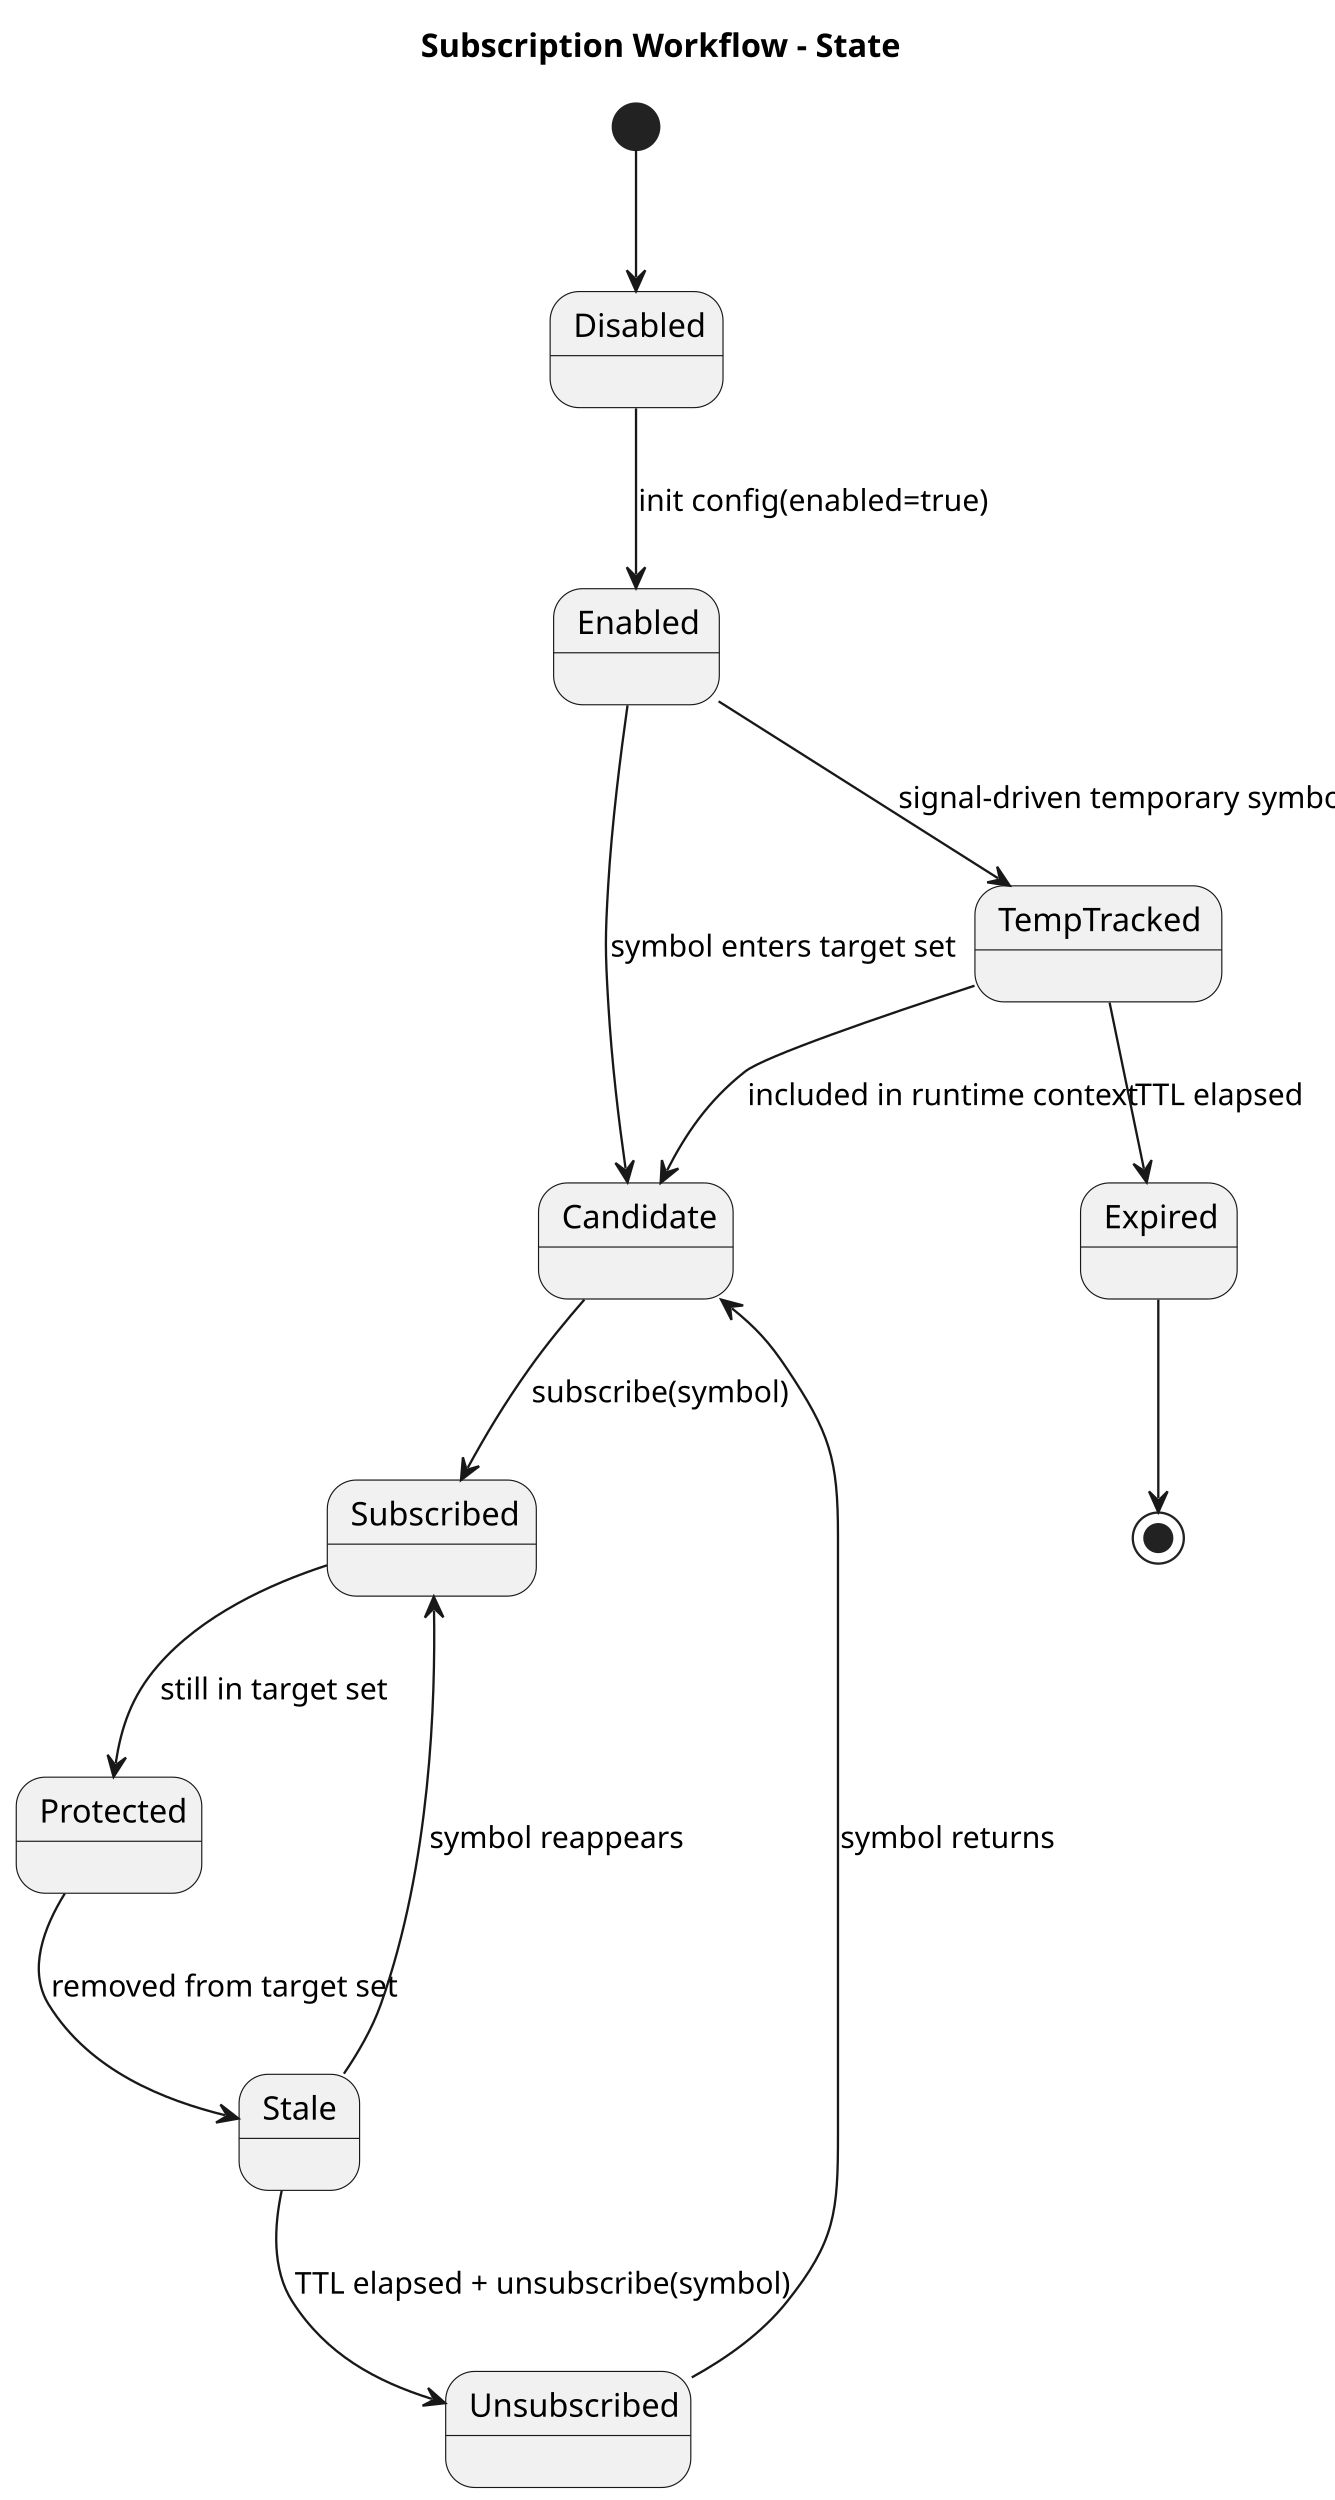
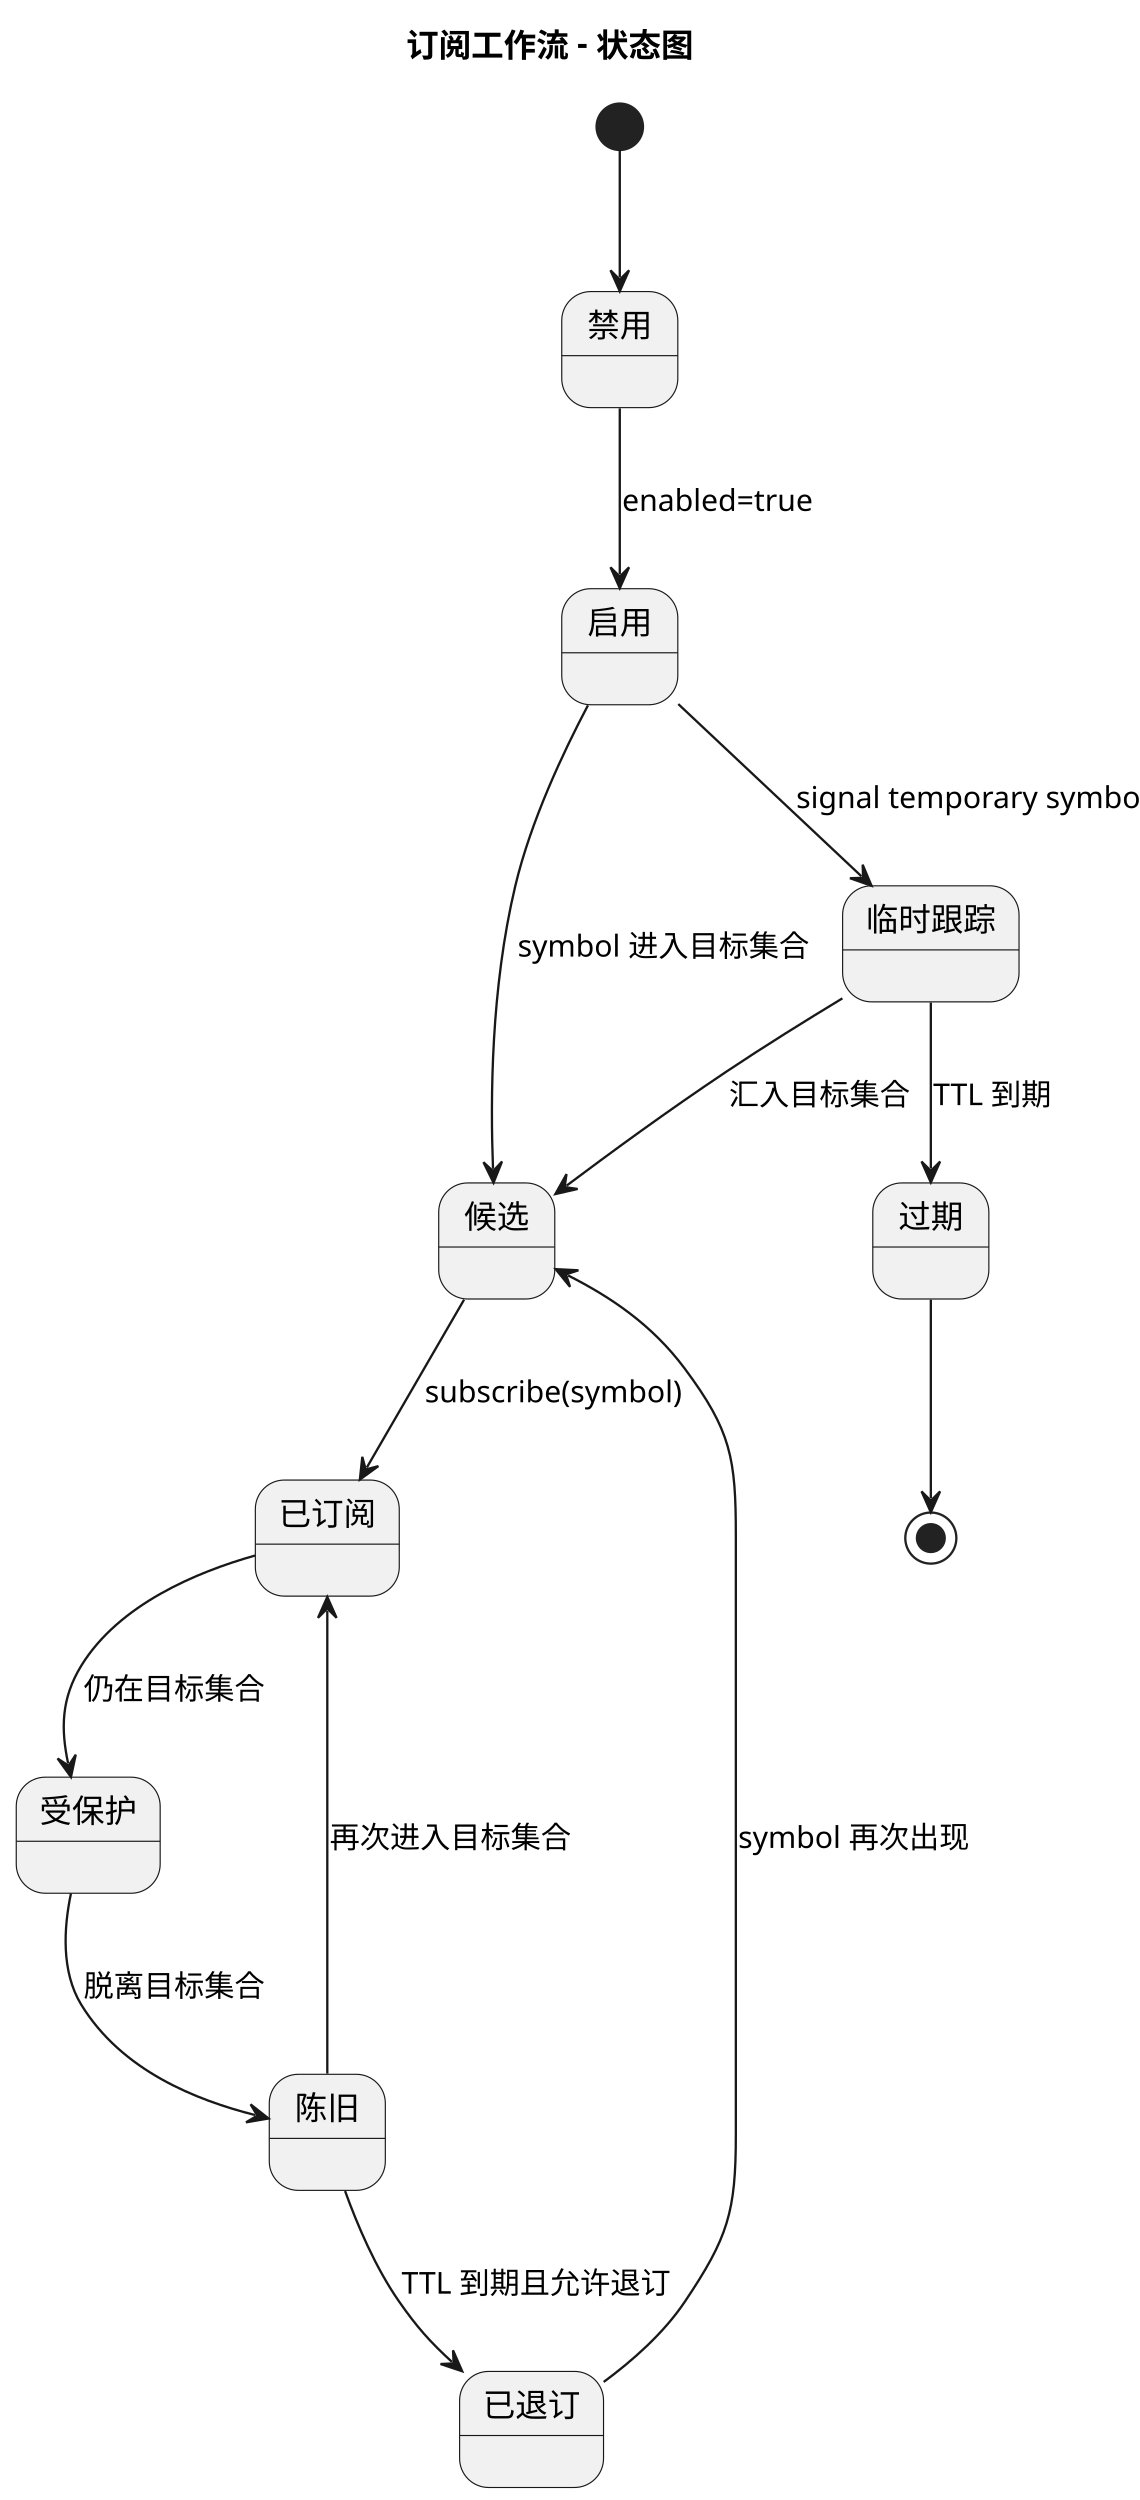
- <svg xmlns="http://www.w3.org/2000/svg" contentStyleType="text/css" data-diagram-type="STATE" height="1077px" preserveAspectRatio="none" style="width:575px;height:1077px;background:#FFFFFF;" version="1.1" viewBox="0 0 575 1077" width="575px" zoomAndPan="magnify">
+ <svg xmlns="http://www.w3.org/2000/svg" contentStyleType="text/css" data-diagram-type="STATE" height="1077px" preserveAspectRatio="none" style="width:491px;height:1077px;background:#FFFFFF;" version="1.1" viewBox="0 0 491 1077" width="491px" zoomAndPan="magnify">
  <defs />
  <g>
    <g class="title" data-source-line="1">
-       <text fill="#000000" font-family="sans-serif" font-size="14" font-weight="bold" lengthAdjust="spacing" textLength="199.117" x="181.253" y="24.533">Subscription Workflow - State</text>
+       <text fill="#000000" font-family="sans-serif" font-size="14" font-weight="bold" lengthAdjust="spacing" textLength="127.941" x="174.972" y="24.533">订阅工作流 - 状态图</text>
    </g>
-     <g class="start_entity" data-qualified-name=".start." data-source-line="4" id="ent0002">
-       <ellipse cx="274" cy="54.609" fill="#222222" rx="10" ry="10" style="stroke:#222222;stroke-width:1;" />
+     <g class="start_entity" data-qualified-name=".start." data-source-line="2" id="ent0002">
+       <ellipse cx="267" cy="54.609" fill="#222222" rx="10" ry="10" style="stroke:#222222;stroke-width:1;" />
    </g>
-     <g class="entity" data-qualified-name="Disabled" id="ent0003">
-       <rect fill="#F1F1F1" height="50" rx="12.5" ry="12.5" style="stroke:#181818;stroke-width:0.5;" width="74.476" x="237" y="125.609" />
-       <line style="stroke:#181818;stroke-width:0.5;" x1="237" x2="311.476" y1="153.219" y2="153.219" />
-       <text fill="#000000" font-family="sans-serif" font-size="14" lengthAdjust="spacing" textLength="54.476" x="247" y="145.143">Disabled</text>
+     <g class="entity" data-qualified-name=".." id="ent0003">
+       <rect fill="#F1F1F1" height="50" rx="12.5" ry="12.5" style="stroke:#181818;stroke-width:0.5;" width="50" x="242" y="125.609" />
+       <line style="stroke:#181818;stroke-width:0.5;" x1="242" x2="292" y1="153.219" y2="153.219" />
+       <text fill="#000000" font-family="sans-serif" font-size="14" lengthAdjust="spacing" textLength="28" x="253" y="145.143">禁用</text>
    </g>
-     <g class="entity" data-qualified-name="Enabled" id="ent0005">
-       <rect fill="#F1F1F1" height="50" rx="12.5" ry="12.5" style="stroke:#181818;stroke-width:0.5;" width="71.379" x="238.5" y="253.609" />
-       <line style="stroke:#181818;stroke-width:0.5;" x1="238.5" x2="309.879" y1="281.219" y2="281.219" />
-       <text fill="#000000" font-family="sans-serif" font-size="14" lengthAdjust="spacing" textLength="51.379" x="248.5" y="273.143">Enabled</text>
+     <g class="entity" data-qualified-name=".." id="ent0005">
+       <rect fill="#F1F1F1" height="50" rx="12.5" ry="12.5" style="stroke:#181818;stroke-width:0.5;" width="50" x="242" y="253.609" />
+       <line style="stroke:#181818;stroke-width:0.5;" x1="242" x2="292" y1="281.219" y2="281.219" />
+       <text fill="#000000" font-family="sans-serif" font-size="14" lengthAdjust="spacing" textLength="28" x="253" y="273.143">启用</text>
    </g>
-     <g class="entity" data-qualified-name="Candidate" id="ent0007">
-       <rect fill="#F1F1F1" height="50" rx="12.5" ry="12.5" style="stroke:#181818;stroke-width:0.5;" width="83.827" x="232" y="509.609" />
-       <line style="stroke:#181818;stroke-width:0.5;" x1="232" x2="315.827" y1="537.219" y2="537.219" />
-       <text fill="#000000" font-family="sans-serif" font-size="14" lengthAdjust="spacing" textLength="63.827" x="242" y="529.143">Candidate</text>
+     <g class="entity" data-qualified-name=".." id="ent0007">
+       <rect fill="#F1F1F1" height="50" rx="12.5" ry="12.5" style="stroke:#181818;stroke-width:0.5;" width="50" x="189" y="509.609" />
+       <line style="stroke:#181818;stroke-width:0.5;" x1="189" x2="239" y1="537.219" y2="537.219" />
+       <text fill="#000000" font-family="sans-serif" font-size="14" lengthAdjust="spacing" textLength="28" x="200" y="529.143">候选</text>
    </g>
-     <g class="entity" data-qualified-name="Subscribed" id="ent0009">
-       <rect fill="#F1F1F1" height="50" rx="12.5" ry="12.5" style="stroke:#181818;stroke-width:0.5;" width="90.041" x="141" y="637.609" />
-       <line style="stroke:#181818;stroke-width:0.5;" x1="141" x2="231.041" y1="665.219" y2="665.219" />
-       <text fill="#000000" font-family="sans-serif" font-size="14" lengthAdjust="spacing" textLength="70.041" x="151" y="657.143">Subscribed</text>
+     <g class="entity" data-qualified-name="..." id="ent0009">
+       <rect fill="#F1F1F1" height="50" rx="12.5" ry="12.5" style="stroke:#181818;stroke-width:0.5;" width="62" x="110" y="637.609" />
+       <line style="stroke:#181818;stroke-width:0.5;" x1="110" x2="172" y1="665.219" y2="665.219" />
+       <text fill="#000000" font-family="sans-serif" font-size="14" lengthAdjust="spacing" textLength="42" x="120" y="657.143">已订阅</text>
    </g>
-     <g class="entity" data-qualified-name="Protected" id="ent0011">
-       <rect fill="#F1F1F1" height="50" rx="12.5" ry="12.5" style="stroke:#181818;stroke-width:0.5;" width="79.924" x="7" y="765.609" />
-       <line style="stroke:#181818;stroke-width:0.5;" x1="7" x2="86.924" y1="793.219" y2="793.219" />
-       <text fill="#000000" font-family="sans-serif" font-size="14" lengthAdjust="spacing" textLength="59.924" x="17" y="785.143">Protected</text>
+     <g class="entity" data-qualified-name="..." id="ent0011">
+       <rect fill="#F1F1F1" height="50" rx="12.5" ry="12.5" style="stroke:#181818;stroke-width:0.5;" width="62" x="7" y="765.609" />
+       <line style="stroke:#181818;stroke-width:0.5;" x1="7" x2="69" y1="793.219" y2="793.219" />
+       <text fill="#000000" font-family="sans-serif" font-size="14" lengthAdjust="spacing" textLength="42" x="17" y="785.143">受保护</text>
    </g>
-     <g class="entity" data-qualified-name="Stale" id="ent0013">
-       <rect fill="#F1F1F1" height="50" rx="12.5" ry="12.5" style="stroke:#181818;stroke-width:0.5;" width="51.91" x="103" y="893.609" />
-       <line style="stroke:#181818;stroke-width:0.5;" x1="103" x2="154.91" y1="921.219" y2="921.219" />
-       <text fill="#000000" font-family="sans-serif" font-size="14" lengthAdjust="spacing" textLength="31.91" x="113" y="913.143">Stale</text>
+     <g class="entity" data-qualified-name=".." id="ent0013">
+       <rect fill="#F1F1F1" height="50" rx="12.5" ry="12.5" style="stroke:#181818;stroke-width:0.5;" width="50" x="116" y="893.609" />
+       <line style="stroke:#181818;stroke-width:0.5;" x1="116" x2="166" y1="921.219" y2="921.219" />
+       <text fill="#000000" font-family="sans-serif" font-size="14" lengthAdjust="spacing" textLength="28" x="127" y="913.143">陈旧</text>
    </g>
-     <g class="entity" data-qualified-name="Unsubscribed" id="ent0016">
-       <rect fill="#F1F1F1" height="50" rx="12.5" ry="12.5" style="stroke:#181818;stroke-width:0.5;" width="105.6" x="192" y="1021.609" />
-       <line style="stroke:#181818;stroke-width:0.5;" x1="192" x2="297.6" y1="1049.219" y2="1049.219" />
-       <text fill="#000000" font-family="sans-serif" font-size="14" lengthAdjust="spacing" textLength="85.6" x="202" y="1041.143">Unsubscribed</text>
+     <g class="entity" data-qualified-name="..." id="ent0016">
+       <rect fill="#F1F1F1" height="50" rx="12.5" ry="12.5" style="stroke:#181818;stroke-width:0.5;" width="62" x="198" y="1021.609" />
+       <line style="stroke:#181818;stroke-width:0.5;" x1="198" x2="260" y1="1049.219" y2="1049.219" />
+       <text fill="#000000" font-family="sans-serif" font-size="14" lengthAdjust="spacing" textLength="42" x="208" y="1041.143">已退订</text>
    </g>
-     <g class="entity" data-qualified-name="TempTracked" id="ent0019">
-       <rect fill="#F1F1F1" height="50" rx="12.5" ry="12.5" style="stroke:#181818;stroke-width:0.5;" width="106.358" x="420" y="381.609" />
-       <line style="stroke:#181818;stroke-width:0.5;" x1="420" x2="526.358" y1="409.219" y2="409.219" />
-       <text fill="#000000" font-family="sans-serif" font-size="14" lengthAdjust="spacing" textLength="86.358" x="430" y="401.143">TempTracked</text>
+     <g class="entity" data-qualified-name="...." id="ent0019">
+       <rect fill="#F1F1F1" height="50" rx="12.5" ry="12.5" style="stroke:#181818;stroke-width:0.5;" width="76" x="363" y="381.609" />
+       <line style="stroke:#181818;stroke-width:0.5;" x1="363" x2="439" y1="409.219" y2="409.219" />
+       <text fill="#000000" font-family="sans-serif" font-size="14" lengthAdjust="spacing" textLength="56" x="373" y="401.143">临时跟踪</text>
    </g>
-     <g class="entity" data-qualified-name="Expired" id="ent0022">
-       <rect fill="#F1F1F1" height="50" rx="12.5" ry="12.5" style="stroke:#181818;stroke-width:0.5;" width="67.469" x="465.5" y="509.609" />
-       <line style="stroke:#181818;stroke-width:0.5;" x1="465.5" x2="532.969" y1="537.219" y2="537.219" />
-       <text fill="#000000" font-family="sans-serif" font-size="14" lengthAdjust="spacing" textLength="47.469" x="475.5" y="529.143">Expired</text>
+     <g class="entity" data-qualified-name=".." id="ent0022">
+       <rect fill="#F1F1F1" height="50" rx="12.5" ry="12.5" style="stroke:#181818;stroke-width:0.5;" width="50" x="376" y="509.609" />
+       <line style="stroke:#181818;stroke-width:0.5;" x1="376" x2="426" y1="537.219" y2="537.219" />
+       <text fill="#000000" font-family="sans-serif" font-size="14" lengthAdjust="spacing" textLength="28" x="387" y="529.143">过期</text>
    </g>
-     <g class="end_entity" data-qualified-name=".end." data-source-line="16" id="ent0024">
-       <ellipse cx="499" cy="662.609" fill="none" rx="11" ry="11" style="stroke:#222222;stroke-width:1;" />
-       <ellipse cx="499" cy="662.609" fill="#222222" rx="6" ry="6" style="stroke:#222222;stroke-width:1;" />
+     <g class="end_entity" data-qualified-name=".end." data-source-line="14" id="ent0024">
+       <ellipse cx="401" cy="662.609" fill="none" rx="11" ry="11" style="stroke:#222222;stroke-width:1;" />
+       <ellipse cx="401" cy="662.609" fill="#222222" rx="6" ry="6" style="stroke:#222222;stroke-width:1;" />
    </g>
-     <g class="link" data-entity-1="ent0002" data-entity-2="ent0003" data-link-type="dependency" data-source-line="4" id="lnk4">
-       <path d="M274,64.619 C274,78.499 274,99.579 274,119.449" fill="none" id="*start*-to-Disabled" style="stroke:#181818;stroke-width:1;" />
-       <polygon fill="#181818" points="274,125.449,278,116.449,274,120.449,270,116.449,274,125.449" style="stroke:#181818;stroke-width:1;" />
+     <g class="link" data-entity-1="ent0002" data-entity-2="ent0003" data-link-type="dependency" data-source-line="2" id="lnk4">
+       <path d="M267,64.619 C267,78.499 267,99.579 267,119.449" fill="none" id="*start*-to-禁用" style="stroke:#181818;stroke-width:1;" />
+       <polygon fill="#181818" points="267,125.449,271,116.449,267,120.449,263,116.449,267,125.449" style="stroke:#181818;stroke-width:1;" />
    </g>
-     <g class="link" data-entity-1="ent0003" data-entity-2="ent0005" data-link-type="dependency" data-source-line="5" id="lnk6">
-       <path d="M274,175.899 C274,198.219 274,225.099 274,247.389" fill="none" id="Disabled-to-Enabled" style="stroke:#181818;stroke-width:1;" />
-       <polygon fill="#181818" points="274,253.389,278,244.389,274,248.389,270,244.389,274,253.389" style="stroke:#181818;stroke-width:1;" />
-       <text fill="#000000" font-family="sans-serif" font-size="13" lengthAdjust="spacing" textLength="139.839" x="275" y="220.105">init config(enabled=true)</text>
+     <g class="link" data-entity-1="ent0003" data-entity-2="ent0005" data-link-type="dependency" data-source-line="3" id="lnk6">
+       <path d="M267,175.899 C267,198.219 267,225.099 267,247.389" fill="none" id="禁用-to-启用" style="stroke:#181818;stroke-width:1;" />
+       <polygon fill="#181818" points="267,253.389,271,244.389,267,248.389,263,244.389,267,253.389" style="stroke:#181818;stroke-width:1;" />
+       <text fill="#000000" font-family="sans-serif" font-size="13" lengthAdjust="spacing" textLength="76.261" x="268" y="220.105">enabled=true</text>
    </g>
-     <g class="link" data-entity-1="ent0005" data-entity-2="ent0007" data-link-type="dependency" data-source-line="6" id="lnk8">
-       <path d="M270.34,303.859 C267.42,324.479 263.57,354.909 262,381.609 C260.7,403.789 260.7,409.429 262,431.609 C263.57,458.309 266.579,482.799 269.499,503.419" fill="none" id="Enabled-to-Candidate" style="stroke:#181818;stroke-width:1;" />
-       <polygon fill="#181818" points="270.34,509.359,273.039,499.887,269.639,504.409,265.118,501.009,270.34,509.359" style="stroke:#181818;stroke-width:1;" />
-       <text fill="#000000" font-family="sans-serif" font-size="13" lengthAdjust="spacing" textLength="138.728" x="263" y="412.104">symbol enters target set</text>
+     <g class="link" data-entity-1="ent0005" data-entity-2="ent0007" data-link-type="dependency" data-source-line="4" id="lnk8">
+       <path d="M253.28,303.879 C242.65,324.009 228.64,353.749 222,381.609 C211.46,425.819 211.244,473.244 212.384,503.534" fill="none" id="启用-to-候选" style="stroke:#181818;stroke-width:1;" />
+       <polygon fill="#181818" points="212.61,509.529,216.269,500.385,212.422,504.533,208.274,500.686,212.61,509.529" style="stroke:#181818;stroke-width:1;" />
+       <text fill="#000000" font-family="sans-serif" font-size="13" lengthAdjust="spacing" textLength="122.789" x="223" y="412.104">symbol 进入目标集合</text>
    </g>
-     <g class="link" data-entity-1="ent0007" data-entity-2="ent0009" data-link-type="dependency" data-source-line="7" id="lnk10">
-       <path d="M251.74,559.869 C243.87,568.919 235.2,579.459 228,589.609 C217.12,604.959 209.345,618.019 201.486,632.349" fill="none" id="Candidate-to-Subscribed" style="stroke:#181818;stroke-width:1;" />
-       <polygon fill="#181818" points="198.6,637.609,206.435,631.642,201.005,633.226,199.421,627.795,198.6,637.609" style="stroke:#181818;stroke-width:1;" />
-       <text fill="#000000" font-family="sans-serif" font-size="13" lengthAdjust="spacing" textLength="105.473" x="229" y="604.105">subscribe(symbol)</text>
+     <g class="link" data-entity-1="ent0007" data-entity-2="ent0009" data-link-type="dependency" data-source-line="5" id="lnk10">
+       <path d="M199.92,559.899 C187,582.219 170.947,609.907 158.037,632.197" fill="none" id="候选-to-已订阅" style="stroke:#181818;stroke-width:1;" />
+       <polygon fill="#181818" points="155.03,637.389,163.002,631.606,157.536,633.063,156.079,627.597,155.03,637.389" style="stroke:#181818;stroke-width:1;" />
+       <text fill="#000000" font-family="sans-serif" font-size="13" lengthAdjust="spacing" textLength="105.473" x="183" y="604.105">subscribe(symbol)</text>
    </g>
-     <g class="link" data-entity-1="ent0009" data-entity-2="ent0011" data-link-type="dependency" data-source-line="8" id="lnk12">
-       <path d="M140.85,674.339 C116.13,682.399 86.78,695.879 68,717.609 C56.51,730.909 52.203,744.269 49.853,759.539" fill="none" id="Subscribed-to-Protected" style="stroke:#181818;stroke-width:1;" />
-       <polygon fill="#181818" points="48.94,765.469,54.262,757.183,49.7,760.528,46.355,755.966,48.94,765.469" style="stroke:#181818;stroke-width:1;" />
-       <text fill="#000000" font-family="sans-serif" font-size="13" lengthAdjust="spacing" textLength="90.314" x="69" y="732.105">still in target set</text>
+     <g class="link" data-entity-1="ent0009" data-entity-2="ent0011" data-link-type="dependency" data-source-line="6" id="lnk12">
+       <path d="M109.86,670.129 C84.8,677.199 51.19,691.199 35,717.609 C26.31,731.799 26.217,744.807 29.337,759.667" fill="none" id="已订阅-to-受保护" style="stroke:#181818;stroke-width:1;" />
+       <polygon fill="#181818" points="30.57,765.539,32.635,755.909,29.543,760.646,24.806,757.553,30.57,765.539" style="stroke:#181818;stroke-width:1;" />
+       <text fill="#000000" font-family="sans-serif" font-size="13" lengthAdjust="spacing" textLength="78" x="36" y="732.105">仍在目标集合</text>
    </g>
-     <g class="link" data-entity-1="ent0011" data-entity-2="ent0013" data-link-type="dependency" data-source-line="9" id="lnk14">
-       <path d="M27.91,815.749 C18.87,830.289 11.85,848.799 21,863.609 C38.74,892.319 71.066,904.838 96.926,911.238" fill="none" id="Protected-to-Stale" style="stroke:#181818;stroke-width:1;" />
-       <polygon fill="#181818" points="102.75,912.679,94.975,906.634,97.896,911.478,93.053,914.4,102.75,912.679" style="stroke:#181818;stroke-width:1;" />
-       <text fill="#000000" font-family="sans-serif" font-size="13" lengthAdjust="spacing" textLength="137.998" x="22" y="860.105">removed from target set</text>
+     <g class="link" data-entity-1="ent0011" data-entity-2="ent0013" data-link-type="dependency" data-source-line="7" id="lnk14">
+       <path d="M30.57,815.679 C27.45,830.539 26.31,849.419 35,863.609 C52.48,892.139 84.476,904.698 109.876,911.168" fill="none" id="受保护-to-陈旧" style="stroke:#181818;stroke-width:1;" />
+       <polygon fill="#181818" points="115.69,912.649,107.956,906.552,110.845,911.415,105.981,914.304,115.69,912.649" style="stroke:#181818;stroke-width:1;" />
+       <text fill="#000000" font-family="sans-serif" font-size="13" lengthAdjust="spacing" textLength="78" x="36" y="860.105">脱离目标集合</text>
    </g>
-     <g class="link" data-entity-1="ent0013" data-entity-2="ent0009" data-link-type="dependency" data-source-line="10" id="lnk15">
-       <path d="M148.16,893.349 C154.21,884.459 160.29,874.029 164,863.609 C185.57,803.059 187.597,732.229 186.977,693.799" fill="none" id="Stale-to-Subscribed" style="stroke:#181818;stroke-width:1;" />
-       <polygon fill="#181818" points="186.88,687.799,183.026,696.863,186.961,692.799,191.025,696.734,186.88,687.799" style="stroke:#181818;stroke-width:1;" />
-       <text fill="#000000" font-family="sans-serif" font-size="13" lengthAdjust="spacing" textLength="103.327" x="185" y="796.105">symbol reappears</text>
+     <g class="link" data-entity-1="ent0013" data-entity-2="ent0009" data-link-type="dependency" data-source-line="8" id="lnk15">
+       <path d="M141,893.329 C141,844.839 141,742.509 141,693.959" fill="none" id="陈旧-to-已订阅" style="stroke:#181818;stroke-width:1;" />
+       <polygon fill="#181818" points="141,687.959,137,696.959,141,692.959,145,696.959,141,687.959" style="stroke:#181818;stroke-width:1;" />
+       <text fill="#000000" font-family="sans-serif" font-size="13" lengthAdjust="spacing" textLength="104" x="142" y="796.105">再次进入目标集合</text>
    </g>
-     <g class="link" data-entity-1="ent0013" data-entity-2="ent0016" data-link-type="dependency" data-source-line="11" id="lnk17">
-       <path d="M121.35,943.809 C118.15,958.739 116.99,977.619 126,991.609 C140.62,1014.299 161.648,1025.766 186.077,1033.466" fill="none" id="Stale-to-Unsubscribed" style="stroke:#181818;stroke-width:1;" />
-       <polygon fill="#181818" points="191.8,1035.269,184.419,1028.749,187.031,1033.766,182.014,1036.379,191.8,1035.269" style="stroke:#181818;stroke-width:1;" />
-       <text fill="#000000" font-family="sans-serif" font-size="13" lengthAdjust="spacing" textLength="207.01" x="127" y="988.105">TTL elapsed + unsubscribe(symbol)</text>
+     <g class="link" data-entity-1="ent0013" data-entity-2="ent0016" data-link-type="dependency" data-source-line="9" id="lnk17">
+       <path d="M148.66,943.889 C153.92,958.479 161.79,976.989 172,991.609 C179.57,1002.449 185.163,1008.779 194.683,1017.489" fill="none" id="陈旧-to-已退订" style="stroke:#181818;stroke-width:1;" />
+       <polygon fill="#181818" points="199.11,1021.539,195.17,1012.513,195.421,1018.164,189.77,1018.415,199.11,1021.539" style="stroke:#181818;stroke-width:1;" />
+       <text fill="#000000" font-family="sans-serif" font-size="13" lengthAdjust="spacing" textLength="117.724" x="173" y="988.105">TTL 到期且允许退订</text>
    </g>
-     <g class="link" data-entity-1="ent0016" data-entity-2="ent0007" data-link-type="dependency" data-source-line="12" id="lnk18">
-       <path d="M298.02,1024.189 C313.03,1015.929 328.21,1005.149 339,991.609 C359.86,965.439 361,953.069 361,919.609 C361,661.609 361,661.609 361,661.609 C361,628.149 357.53,617.469 339,589.609 C331.52,578.369 325.7,572.006 315.31,563.626" fill="none" id="Unsubscribed-to-Candidate" style="stroke:#181818;stroke-width:1;" />
-       <polygon fill="#181818" points="310.64,559.859,315.134,568.623,314.532,562.998,320.157,562.396,310.64,559.859" style="stroke:#181818;stroke-width:1;" />
-       <text fill="#000000" font-family="sans-serif" font-size="13" lengthAdjust="spacing" textLength="85.249" x="362" y="796.105">symbol returns</text>
+     <g class="link" data-entity-1="ent0016" data-entity-2="ent0007" data-link-type="dependency" data-source-line="10" id="lnk18">
+       <path d="M260.06,1026.149 C272.47,1017.009 285.93,1005.129 295,991.609 C313.64,963.819 317,953.069 317,919.609 C317,661.609 317,661.609 317,661.609 C317,628.149 314.97,616.459 295,589.609 C280.67,570.359 262.671,558.564 244.711,549.454" fill="none" id="已退订-to-候选" style="stroke:#181818;stroke-width:1;" />
+       <polygon fill="#181818" points="239.36,546.739,245.577,554.378,243.819,549.001,249.196,547.243,239.36,546.739" style="stroke:#181818;stroke-width:1;" />
+       <text fill="#000000" font-family="sans-serif" font-size="13" lengthAdjust="spacing" textLength="96.789" x="318" y="796.105">symbol 再次出现</text>
    </g>
-     <g class="link" data-entity-1="ent0005" data-entity-2="ent0019" data-link-type="dependency" data-source-line="13" id="lnk20">
-       <path d="M309.58,302.139 C344.9,324.499 393.81,355.47 429.95,378.35" fill="none" id="Enabled-to-TempTracked" style="stroke:#181818;stroke-width:1;" />
-       <polygon fill="#181818" points="435.02,381.559,429.555,373.366,430.795,378.885,425.276,380.125,435.02,381.559" style="stroke:#181818;stroke-width:1;" />
-       <text fill="#000000" font-family="sans-serif" font-size="13" lengthAdjust="spacing" textLength="180.623" x="387" y="348.104">signal-driven temporary symbol</text>
+     <g class="link" data-entity-1="ent0005" data-entity-2="ent0019" data-link-type="dependency" data-source-line="11" id="lnk20">
+       <path d="M292.2,303.309 C316.01,325.689 347.17,354.988 371.08,377.478" fill="none" id="启用-to-临时跟踪" style="stroke:#181818;stroke-width:1;" />
+       <polygon fill="#181818" points="375.45,381.589,371.635,372.509,371.808,378.164,366.154,378.337,375.45,381.589" style="stroke:#181818;stroke-width:1;" />
+       <text fill="#000000" font-family="sans-serif" font-size="13" lengthAdjust="spacing" textLength="140.886" x="343" y="348.104">signal temporary symbol</text>
    </g>
-     <g class="link" data-entity-1="ent0019" data-entity-2="ent0007" data-link-type="dependency" data-source-line="14" id="lnk21">
-       <path d="M419.83,424.639 C379.34,437.919 329.2,455.159 321,461.609 C304.93,474.259 295.334,488.648 287.344,504.258" fill="none" id="TempTracked-to-Candidate" style="stroke:#181818;stroke-width:1;" />
-       <polygon fill="#181818" points="284.61,509.599,292.271,503.41,286.888,505.149,285.15,499.765,284.61,509.599" style="stroke:#181818;stroke-width:1;" />
-       <text fill="#000000" font-family="sans-serif" font-size="13" lengthAdjust="spacing" textLength="154.642" x="322" y="476.104">included in runtime context</text>
+     <g class="link" data-entity-1="ent0019" data-entity-2="ent0007" data-link-type="dependency" data-source-line="12" id="lnk21">
+       <path d="M362.91,430.089 C347.27,439.549 329.09,450.849 313,461.609 C287.39,478.739 263.831,495.97 244.051,510.8" fill="none" id="临时跟踪-to-候选" style="stroke:#181818;stroke-width:1;" />
+       <polygon fill="#181818" points="239.25,514.399,248.85,512.201,243.25,511.4,244.051,505.8,239.25,514.399" style="stroke:#181818;stroke-width:1;" />
+       <text fill="#000000" font-family="sans-serif" font-size="13" lengthAdjust="spacing" textLength="78" x="314" y="476.104">汇入目标集合</text>
    </g>
-     <g class="link" data-entity-1="ent0019" data-entity-2="ent0022" data-link-type="dependency" data-source-line="15" id="lnk23">
-       <path d="M478.01,431.899 C482.62,454.219 488.187,481.223 492.787,503.513" fill="none" id="TempTracked-to-Expired" style="stroke:#181818;stroke-width:1;" />
-       <polygon fill="#181818" points="494,509.389,496.098,499.767,492.989,504.493,488.264,501.384,494,509.389" style="stroke:#181818;stroke-width:1;" />
-       <text fill="#000000" font-family="sans-serif" font-size="13" lengthAdjust="spacing" textLength="72.262" x="489" y="476.104">TTL elapsed</text>
+     <g class="link" data-entity-1="ent0019" data-entity-2="ent0022" data-link-type="dependency" data-source-line="13" id="lnk23">
+       <path d="M401,431.899 C401,454.219 401,481.099 401,503.389" fill="none" id="临时跟踪-to-过期" style="stroke:#181818;stroke-width:1;" />
+       <polygon fill="#181818" points="401,509.389,405,500.389,401,504.389,397,500.389,401,509.389" style="stroke:#181818;stroke-width:1;" />
+       <text fill="#000000" font-family="sans-serif" font-size="13" lengthAdjust="spacing" textLength="52.724" x="402" y="476.104">TTL 到期</text>
    </g>
-     <g class="link" data-entity-1="ent0022" data-entity-2="ent0024" data-link-type="dependency" data-source-line="16" id="lnk25">
-       <path d="M499,559.899 C499,587.649 499,625.749 499,645.489" fill="none" id="Expired-to-*end*" style="stroke:#181818;stroke-width:1;" />
-       <polygon fill="#181818" points="499,651.489,503,642.489,499,646.489,495,642.489,499,651.489" style="stroke:#181818;stroke-width:1;" />
+     <g class="link" data-entity-1="ent0022" data-entity-2="ent0024" data-link-type="dependency" data-source-line="14" id="lnk25">
+       <path d="M401,559.899 C401,587.649 401,625.749 401,645.489" fill="none" id="过期-to-*end*" style="stroke:#181818;stroke-width:1;" />
+       <polygon fill="#181818" points="401,651.489,405,642.489,401,646.489,397,642.489,401,651.489" style="stroke:#181818;stroke-width:1;" />
    </g>
  </g>
</svg>
